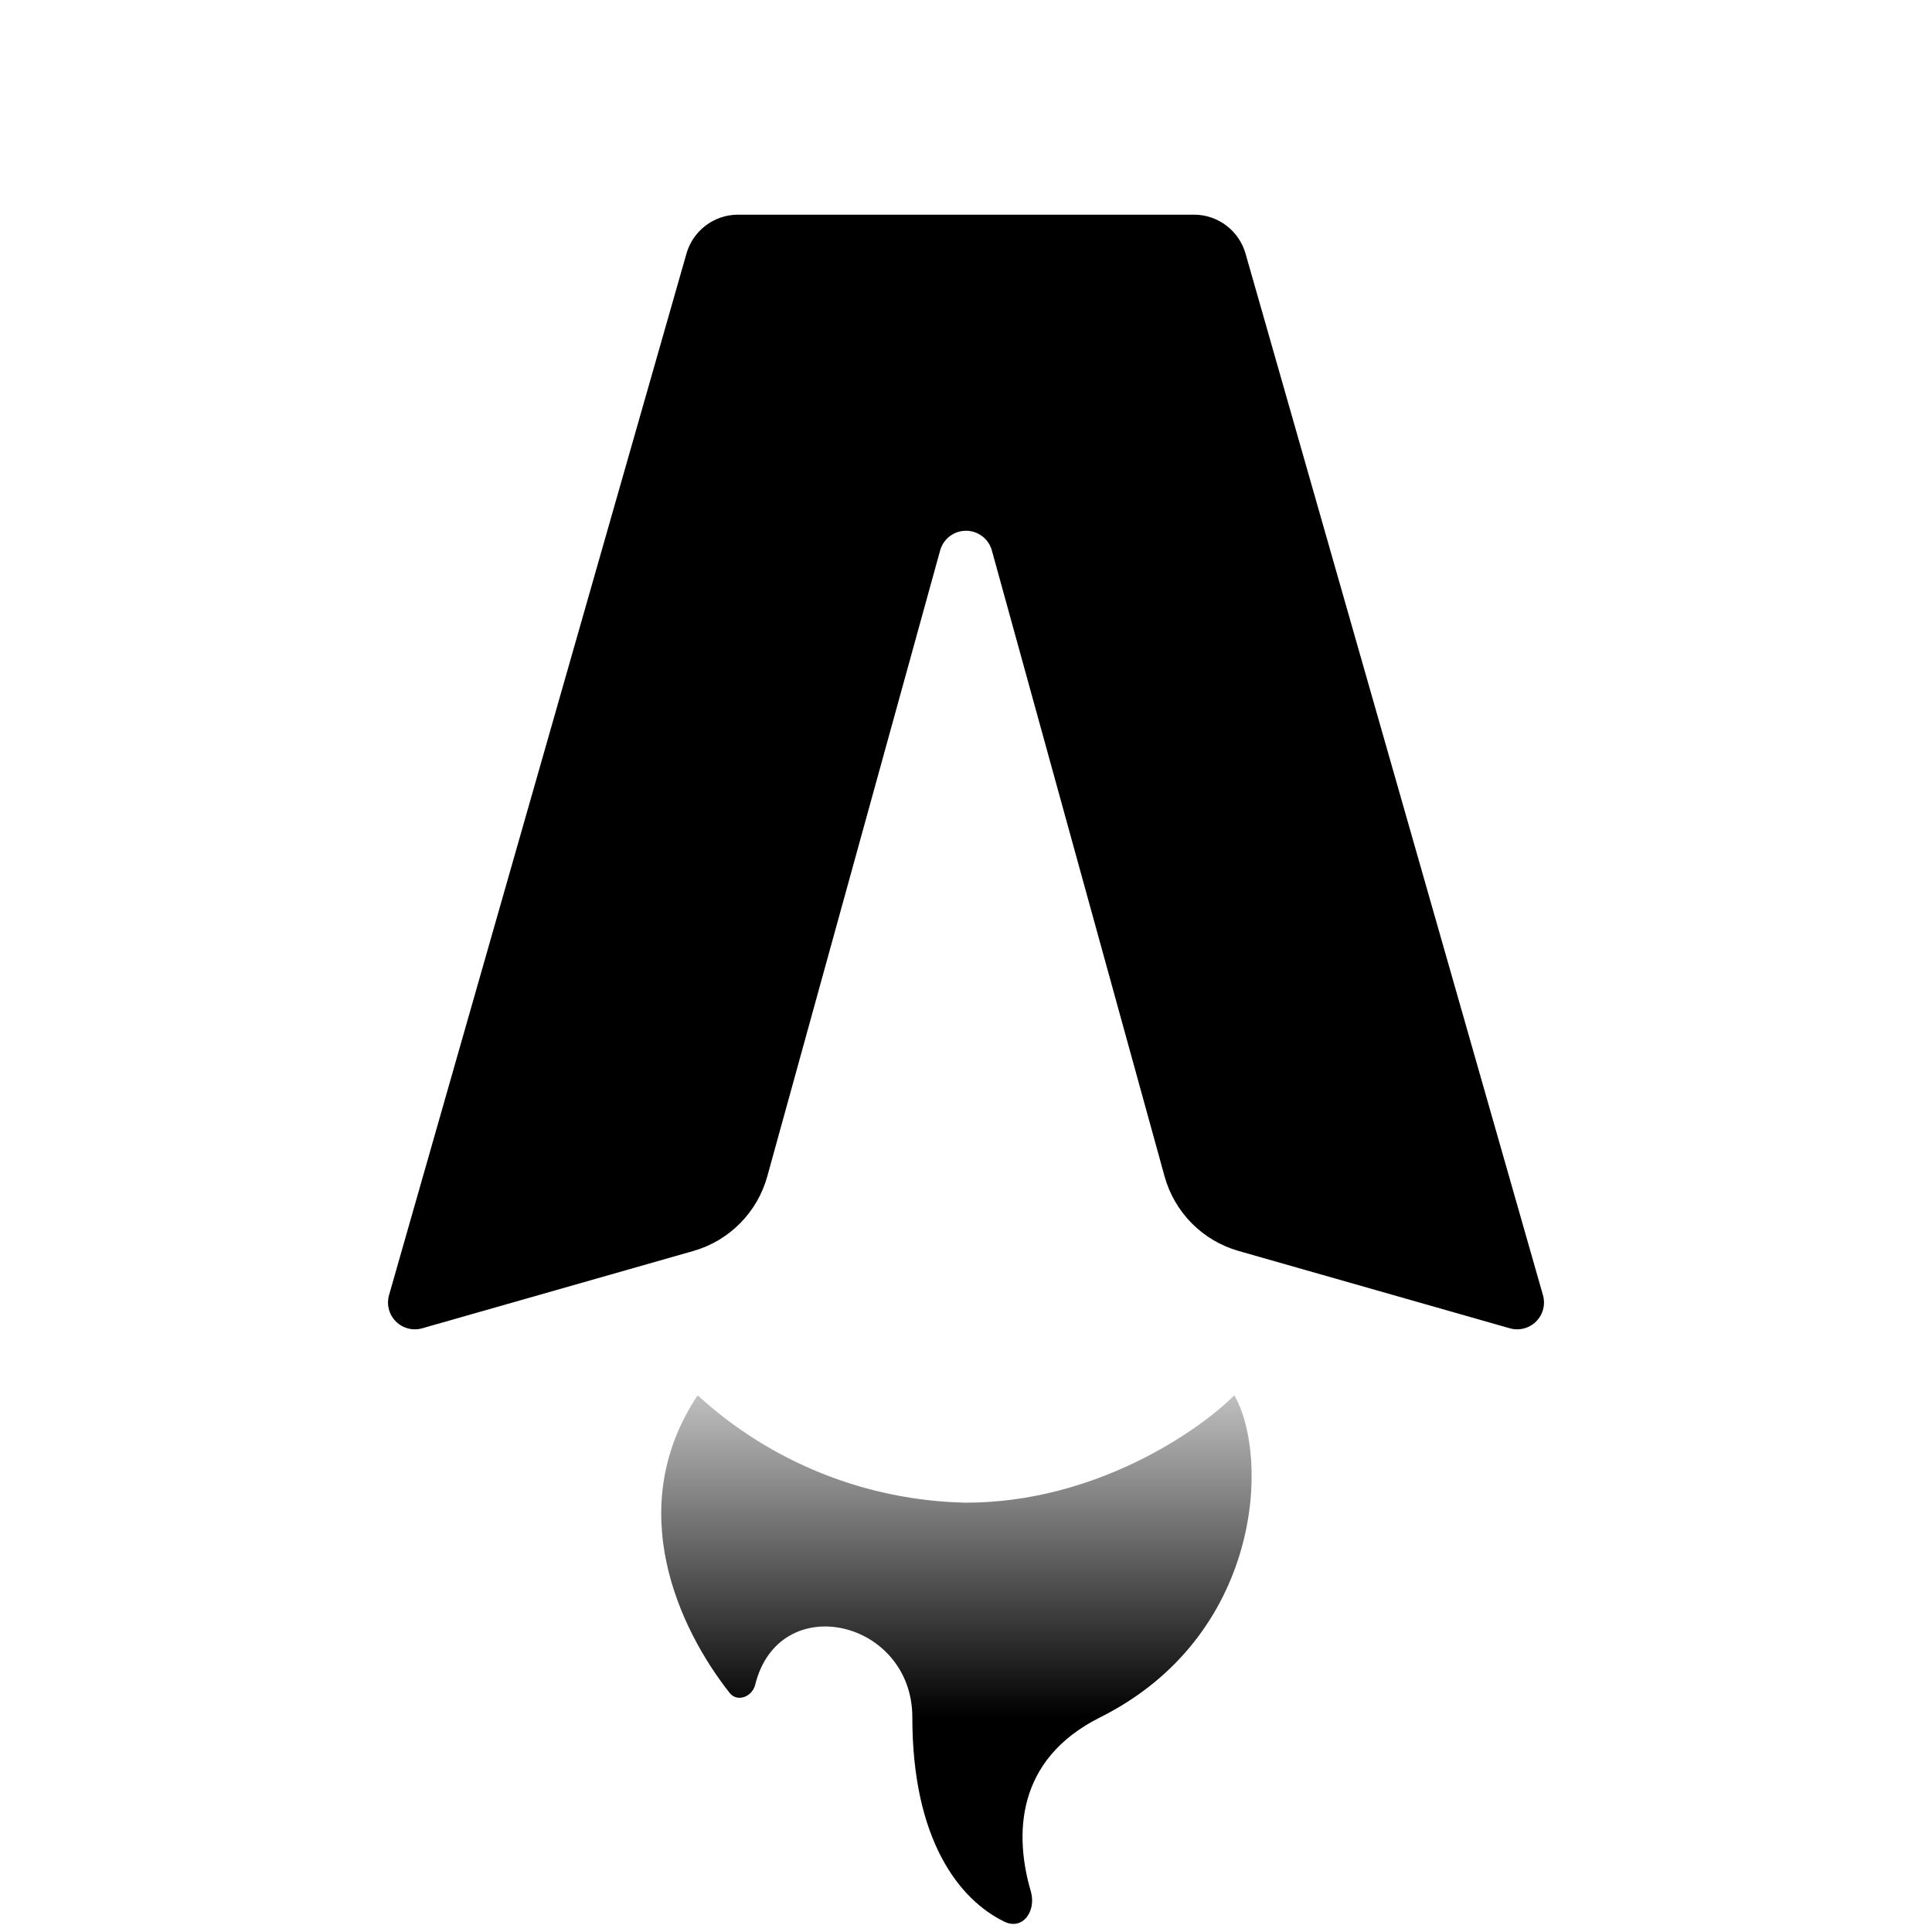
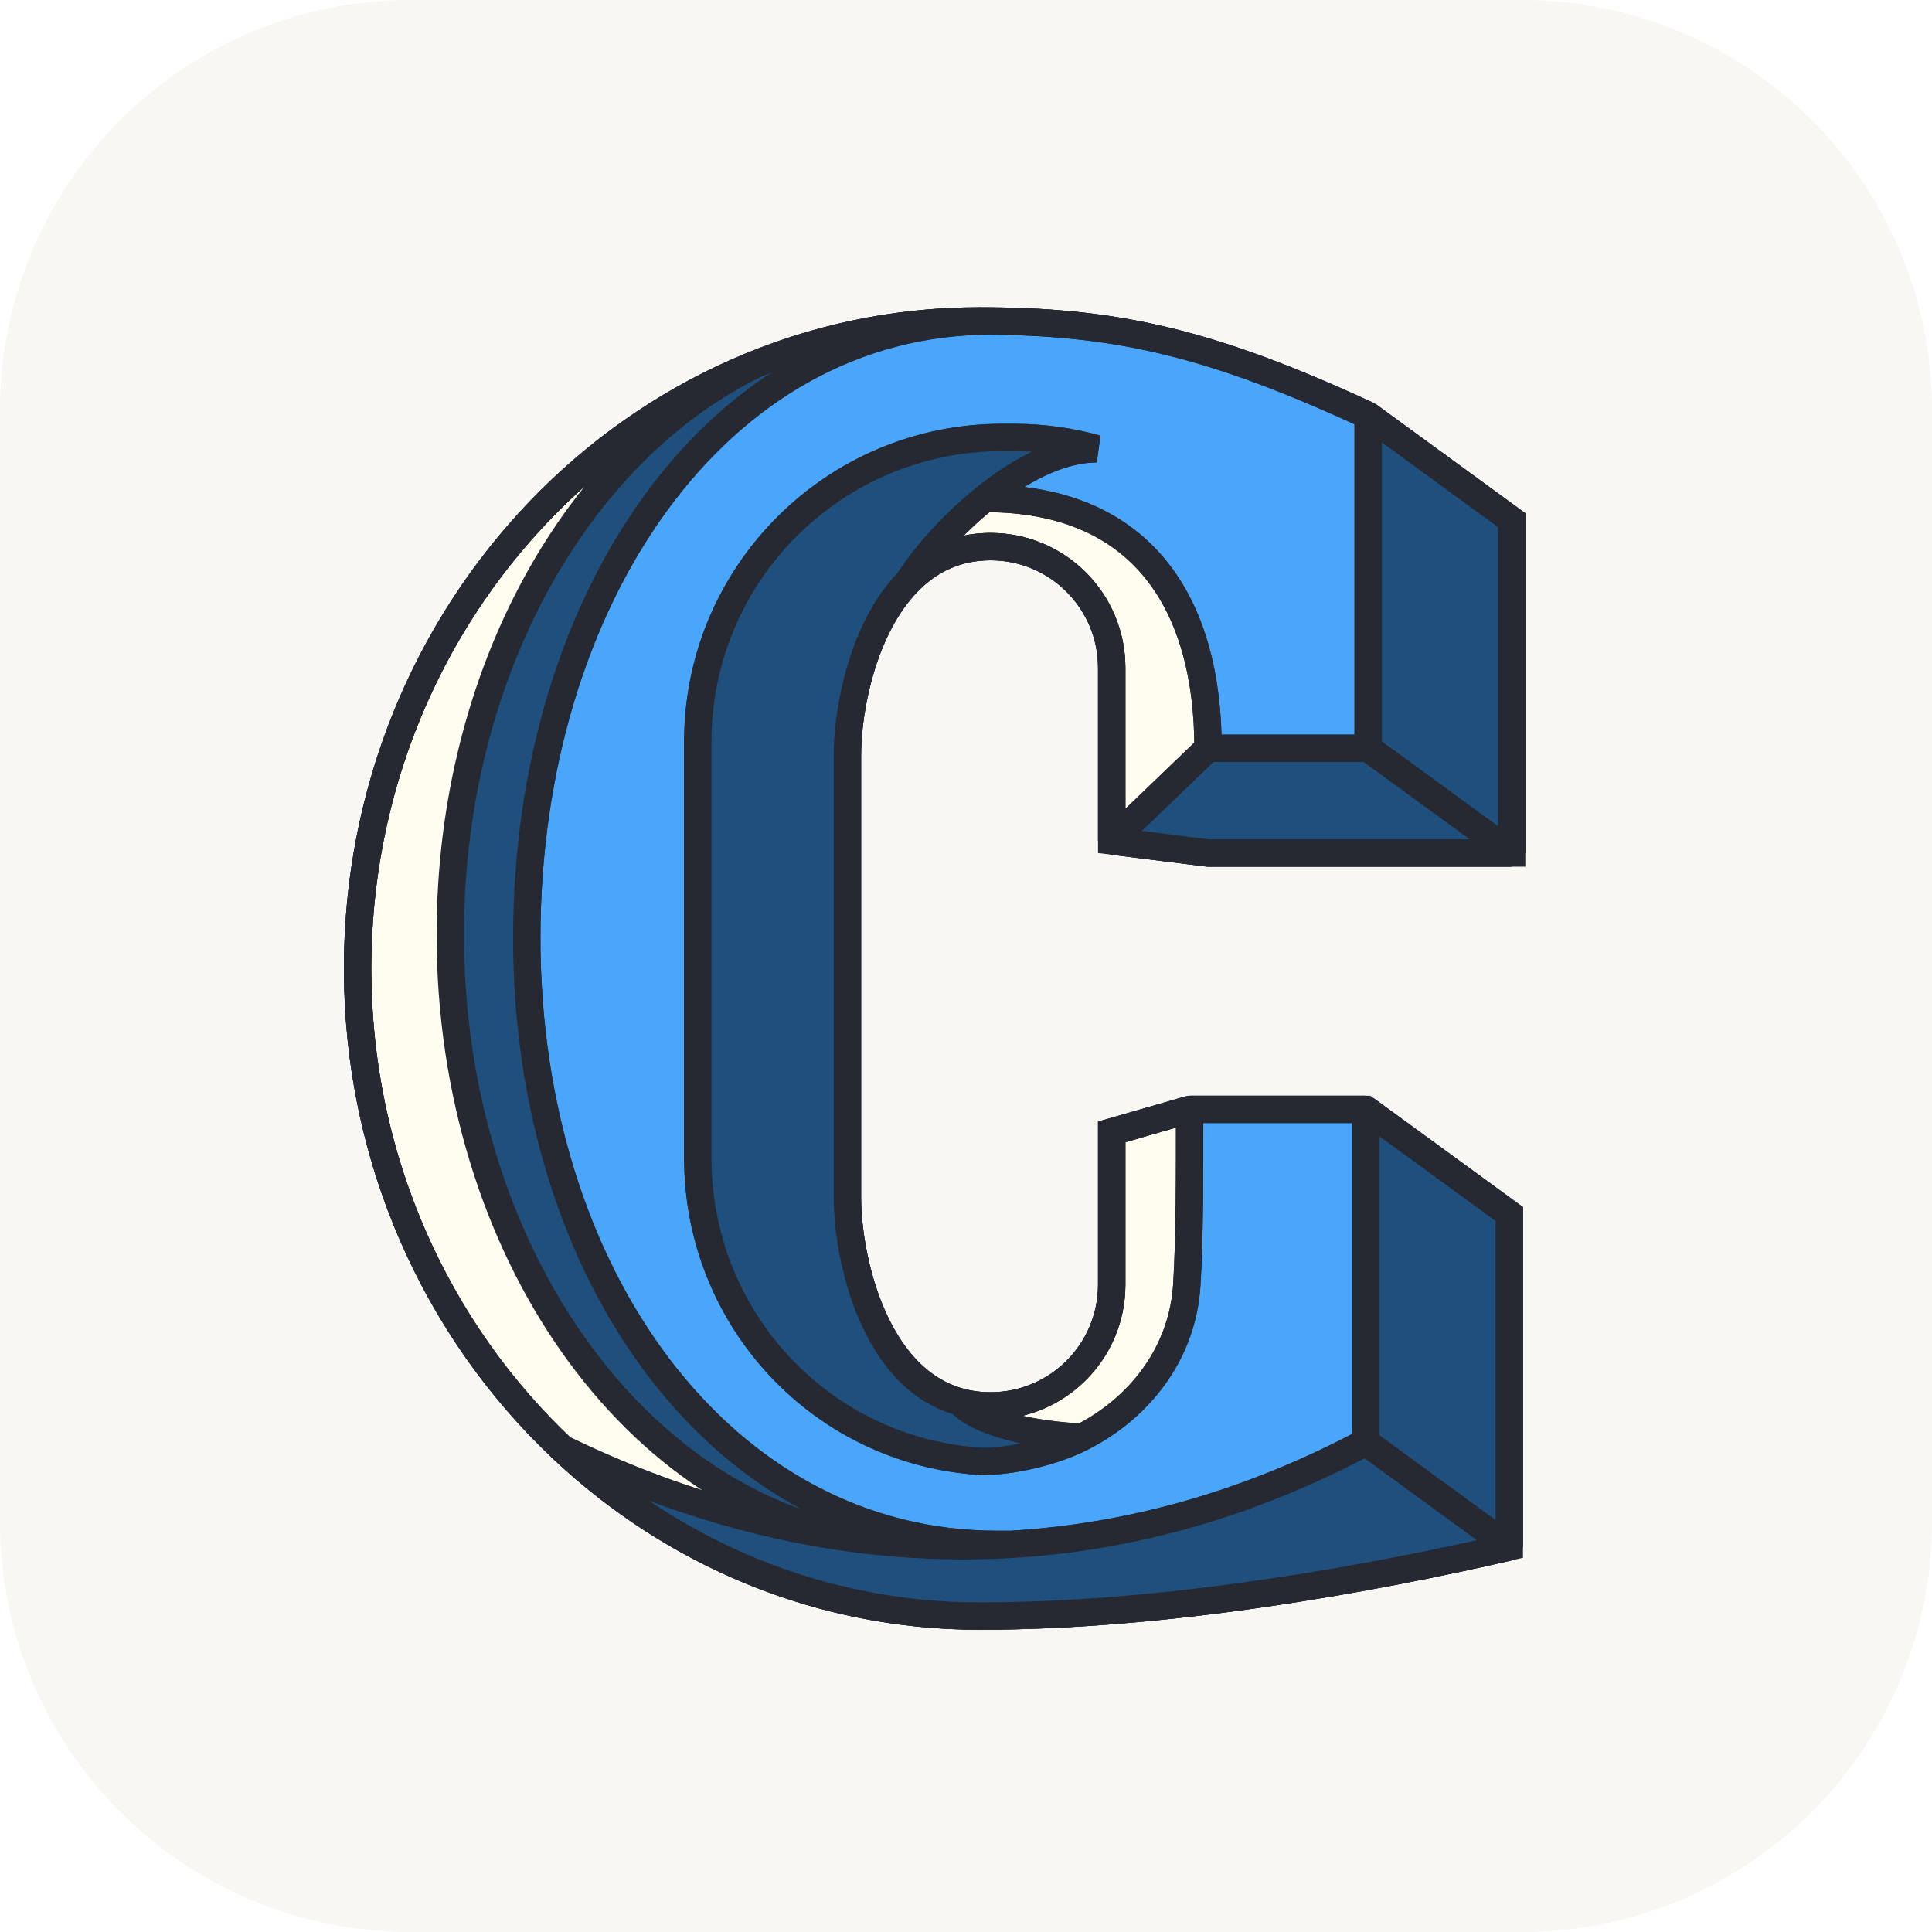
- <svg xmlns="http://www.w3.org/2000/svg" fill="none" viewBox="0 0 36 36">
-   <path fill="#000" d="M22.25 4h-8.5a1 1 0 0 0-.96.73l-5.54 19.4a.5.5 0 0 0 .62.62l5.05-1.44a2 2 0 0 0 1.38-1.4l3.22-11.66a.5.5 0 0 1 .96 0l3.22 11.67a2 2 0 0 0 1.38 1.39l5.05 1.44a.5.5 0 0 0 .62-.62l-5.54-19.4a1 1 0 0 0-.96-.73Z" />
-   <path fill="url(#gradient)" d="M18 28a7.63 7.63 0 0 1-5-2c-1.4 2.1-.35 4.35.6 5.55.14.17.41.07.47-.15.44-1.8 2.93-1.22 2.93.6 0 2.28.87 3.4 1.72 3.81.34.16.59-.2.49-.56-.31-1.05-.29-2.46 1.29-3.25 3-1.5 3.17-4.83 2.5-6-.67.67-2.6 2-5 2Z" />
-   <defs>
-     <linearGradient id="gradient" x1="16" x2="16" y1="32" y2="24" gradientUnits="userSpaceOnUse">
-       <stop stop-color="#000" />
-       <stop offset="1" stop-color="#000" stop-opacity="0" />
-     </linearGradient>
-   </defs>
-   <style>
-     @media (prefers-color-scheme:dark){:root{filter:invert(100%)}}
-   </style>
+ <svg xmlns="http://www.w3.org/2000/svg" width="565" height="565" viewBox="0 0 565 565" fill="none">
+   <rect width="565" height="565" rx="120" fill="#F8F7F3" />
+   <path d="M286.463 472.601C186.011 472.601 104.578 387.817 104.578 283.232C104.578 178.646 186.011 93.862 286.463 93.862C326.227 93.862 354.022 100.182 400.111 121.506L442.072 152.118V249.455H353.281L325.111 245.93V195.282C325.111 175.716 309.249 159.854 289.683 159.854C257.353 159.854 247.821 201.242 247.821 220.809V350.194C247.821 369.76 257.353 411.148 289.683 411.148C309.249 411.148 325.111 395.287 325.111 375.72V331.025L347.898 324.435H399.423L441.384 355.046V452.383C401.142 461.67 341.549 472.601 286.463 472.601Z" fill="#FFFCF0" />
+   <path d="M247.821 350.194C247.821 350.194 247.821 240.375 247.821 220.809M247.821 350.194C247.821 369.76 257.353 411.148 289.683 411.148C309.249 411.148 325.111 395.287 325.111 375.72V331.025L347.898 324.435H399.423L441.384 355.046V452.383C401.142 461.67 341.549 472.601 286.463 472.601C186.011 472.601 104.578 387.817 104.578 283.232C104.578 178.646 186.011 93.862 286.463 93.862C326.227 93.862 354.022 100.182 400.111 121.506L442.072 152.118V249.455H353.281L325.111 245.93V195.282C325.111 175.716 309.249 159.854 289.683 159.854C257.353 159.854 247.821 201.242 247.821 220.809M247.821 350.194V220.809" stroke="#262931" stroke-width="8" />
+   <path fill-rule="evenodd" clip-rule="evenodd" d="M400.111 121.506V218.843H353.281C353.281 176.716 334.165 145.779 288.198 145.779H287.94C298.025 137.652 309.8 131.249 320.749 131.249C313.146 129.136 304.913 127.944 296.638 127.944H293.065C243.909 127.944 204.06 167.793 204.06 216.949V338.561C204.06 385.904 240.427 424.576 287.069 427.367C296.165 427.367 308.065 424.576 316.452 420.311C332.862 411.968 345.817 396.176 347.072 375.72C347.898 362.262 347.898 345.429 347.898 324.435H399.423L399.423 421.772C365.921 439.583 331.058 449.583 295.568 451.648H291.561C211.367 451.648 154.047 373.084 154.047 274.284C154.047 175.484 209.517 93.877 289.712 93.877L289.881 93.878C327.849 94.24 355.354 100.798 400.111 121.506Z" fill="#4AA6FB" />
+   <path d="M400.111 121.506V218.843M400.111 121.506L442.072 152.118V249.455M400.111 121.506C355.354 100.798 327.849 94.24 289.881 93.878M441.384 452.383C401.142 461.67 341.549 472.601 286.463 472.601C239.494 472.601 196.684 454.066 164.412 423.637M441.384 452.383V355.046L399.423 324.435M441.384 452.383L399.423 421.772M400.111 218.843L442.072 249.455M400.111 218.843H353.281M442.072 249.455H353.281L325.111 245.93M399.423 324.435L399.423 421.772M399.423 324.435H347.898M399.423 421.772C365.921 439.583 331.058 449.583 295.568 451.648M325.111 245.93V195.282C325.111 175.716 309.249 159.854 289.683 159.854C279.563 159.854 271.678 163.909 265.619 170.08M325.111 245.93L353.281 218.843M353.281 218.843C353.281 176.716 334.165 145.779 288.198 145.779H287.94M347.898 324.435L325.111 331.025V375.72C325.111 395.287 309.249 411.148 289.683 411.148C286.479 411.148 283.499 410.742 280.729 409.99M347.898 324.435C347.898 345.429 347.898 362.262 347.072 375.72C345.817 396.176 332.862 411.968 316.452 420.311M164.412 423.637C127.663 388.988 104.578 338.916 104.578 283.232C104.578 178.646 186.011 93.862 286.463 93.862C287.612 93.862 288.751 93.868 289.881 93.878M164.412 423.637C208.172 444.901 252.334 454.163 295.568 451.648M265.619 170.08C252.32 183.625 247.821 207.367 247.821 220.809C247.821 240.375 247.821 350.194 247.821 350.194C247.821 350.194 247.821 350.194 247.821 350.194C247.821 367.821 255.557 403.159 280.729 409.99M265.619 170.08C269.917 163.221 278.129 153.685 287.94 145.779M280.729 409.99C282.99 412.944 293.3 419.143 316.452 420.311M316.452 420.311C308.065 424.576 296.165 427.367 287.069 427.367C240.427 424.576 204.06 385.904 204.06 338.561V216.949C204.06 167.793 243.909 127.944 293.065 127.944H296.638C304.913 127.944 313.146 129.136 320.749 131.249C309.8 131.249 298.025 137.652 287.94 145.779M291.561 451.648C211.367 451.648 154.047 373.084 154.047 274.284C154.047 175.484 209.517 93.877 289.712 93.877L289.881 93.878M291.561 451.648C292.607 451.648 294.873 451.648 295.568 451.648M291.561 451.648H295.568" stroke="#262931" stroke-width="8" />
+   <path d="M291.561 451.648C211.367 451.648 154.047 373.084 154.047 274.284C154.047 175.484 209.517 93.877 289.712 93.877C288.637 93.867 287.554 93.862 286.463 93.862C263.465 93.862 241.464 98.306 221.21 106.414C221.194 106.42 221.179 106.426 221.163 106.433L221.16 106.434C168.886 131.769 131.682 196.92 131.682 273.297C131.682 365.661 186.092 441.61 255.766 450.573L257.709 450.855C270.385 452.115 283.015 452.378 295.568 451.648H291.561Z" fill="#1F4F7C" />
+   <path d="M442.072 249.455L400.111 218.843H353.281L325.111 245.93L353.281 249.455H442.072Z" fill="#1F4F7C" />
+   <path d="M400.111 121.506V218.843L442.072 249.455V152.118L400.111 121.506Z" fill="#1F4F7C" />
+   <path d="M441.384 452.383V355.046L399.423 324.435L399.423 421.772L441.384 452.383Z" fill="#1F4F7C" />
+   <path d="M286.463 472.601C341.549 472.601 401.142 461.67 441.384 452.383L399.423 421.772C365.921 439.583 331.058 449.583 295.568 451.648C283.015 452.378 270.385 452.115 257.709 450.855C226.724 447.773 195.467 438.727 164.412 423.637C196.684 454.066 239.494 472.601 286.463 472.601Z" fill="#1F4F7C" />
+   <path d="M247.821 350.194V220.809C247.821 207.367 252.32 183.625 265.619 170.08C269.917 163.221 278.129 153.685 287.94 145.779C298.025 137.652 309.8 131.249 320.749 131.249C313.146 129.136 304.913 127.944 296.638 127.944H293.065C243.909 127.944 204.06 167.793 204.06 216.949V338.561C204.06 385.904 240.427 424.576 287.069 427.367C296.165 427.367 308.065 424.576 316.452 420.311C293.3 419.143 282.99 412.944 280.729 409.99C255.557 403.159 247.821 367.821 247.821 350.194Z" fill="#1F4F7C" />
+   <path d="M286.463 93.862C287.612 93.862 288.751 93.868 289.881 93.878M286.463 93.862C263.465 93.862 241.464 98.306 221.21 106.414M286.463 93.862C287.554 93.862 288.637 93.867 289.712 93.877M400.111 121.506V218.843M400.111 121.506L442.072 152.118V249.455M400.111 121.506C355.354 100.798 327.849 94.24 289.881 93.878M441.384 452.383C401.142 461.67 341.549 472.601 286.463 472.601C239.494 472.601 196.684 454.066 164.412 423.637M441.384 452.383V355.046L399.423 324.435M441.384 452.383L399.423 421.772M400.111 218.843L442.072 249.455M400.111 218.843H353.281M442.072 249.455H353.281L325.111 245.93M399.423 324.435L399.423 421.772M399.423 324.435H347.898M399.423 421.772C365.921 439.583 331.058 449.583 295.568 451.648M247.821 220.809C247.821 240.375 247.821 350.194 247.821 350.194M247.821 220.809C247.821 207.367 252.32 183.625 265.619 170.08M247.821 220.809V350.194M325.111 245.93V195.282C325.111 175.716 309.249 159.854 289.683 159.854C279.563 159.854 271.678 163.909 265.619 170.08M325.111 245.93L353.281 218.843M353.281 218.843C353.281 176.716 334.165 145.779 288.198 145.779H287.94M347.898 324.435L325.111 331.025V375.72C325.111 395.287 309.249 411.148 289.683 411.148C286.479 411.148 283.499 410.742 280.729 409.99M347.898 324.435C347.898 345.429 347.898 362.262 347.072 375.72C345.817 396.176 332.862 411.968 316.452 420.311M164.412 423.637C127.663 388.988 104.578 338.916 104.578 283.232C104.578 202.608 152.971 133.752 221.163 106.433M164.412 423.637C195.467 438.727 226.724 447.773 257.709 450.855M265.619 170.08C269.917 163.221 278.129 153.685 287.94 145.779M280.729 409.99C255.557 403.159 247.821 367.821 247.821 350.194M280.729 409.99C282.99 412.944 293.3 419.143 316.452 420.311M316.452 420.311C308.065 424.576 296.165 427.367 287.069 427.367C240.427 424.576 204.06 385.904 204.06 338.561V216.949C204.06 167.793 243.909 127.944 293.065 127.944H296.638C304.913 127.944 313.146 129.136 320.749 131.249C309.8 131.249 298.025 137.652 287.94 145.779M291.561 451.648C211.367 451.648 154.047 373.084 154.047 274.284C154.047 175.484 209.517 93.877 289.712 93.877M291.561 451.648C292.607 451.648 294.873 451.648 295.568 451.648M291.561 451.648H295.568M289.712 93.877L289.881 93.878M295.568 451.648C283.015 452.378 270.385 452.115 257.709 450.855M257.709 450.855L255.766 450.573C186.092 441.61 131.682 365.661 131.682 273.297C131.682 196.92 168.886 131.769 221.16 106.434L221.163 106.433M221.21 106.414C221.194 106.42 221.179 106.426 221.163 106.433M221.21 106.414L221.163 106.433" stroke="#262931" stroke-width="8" />
</svg>
